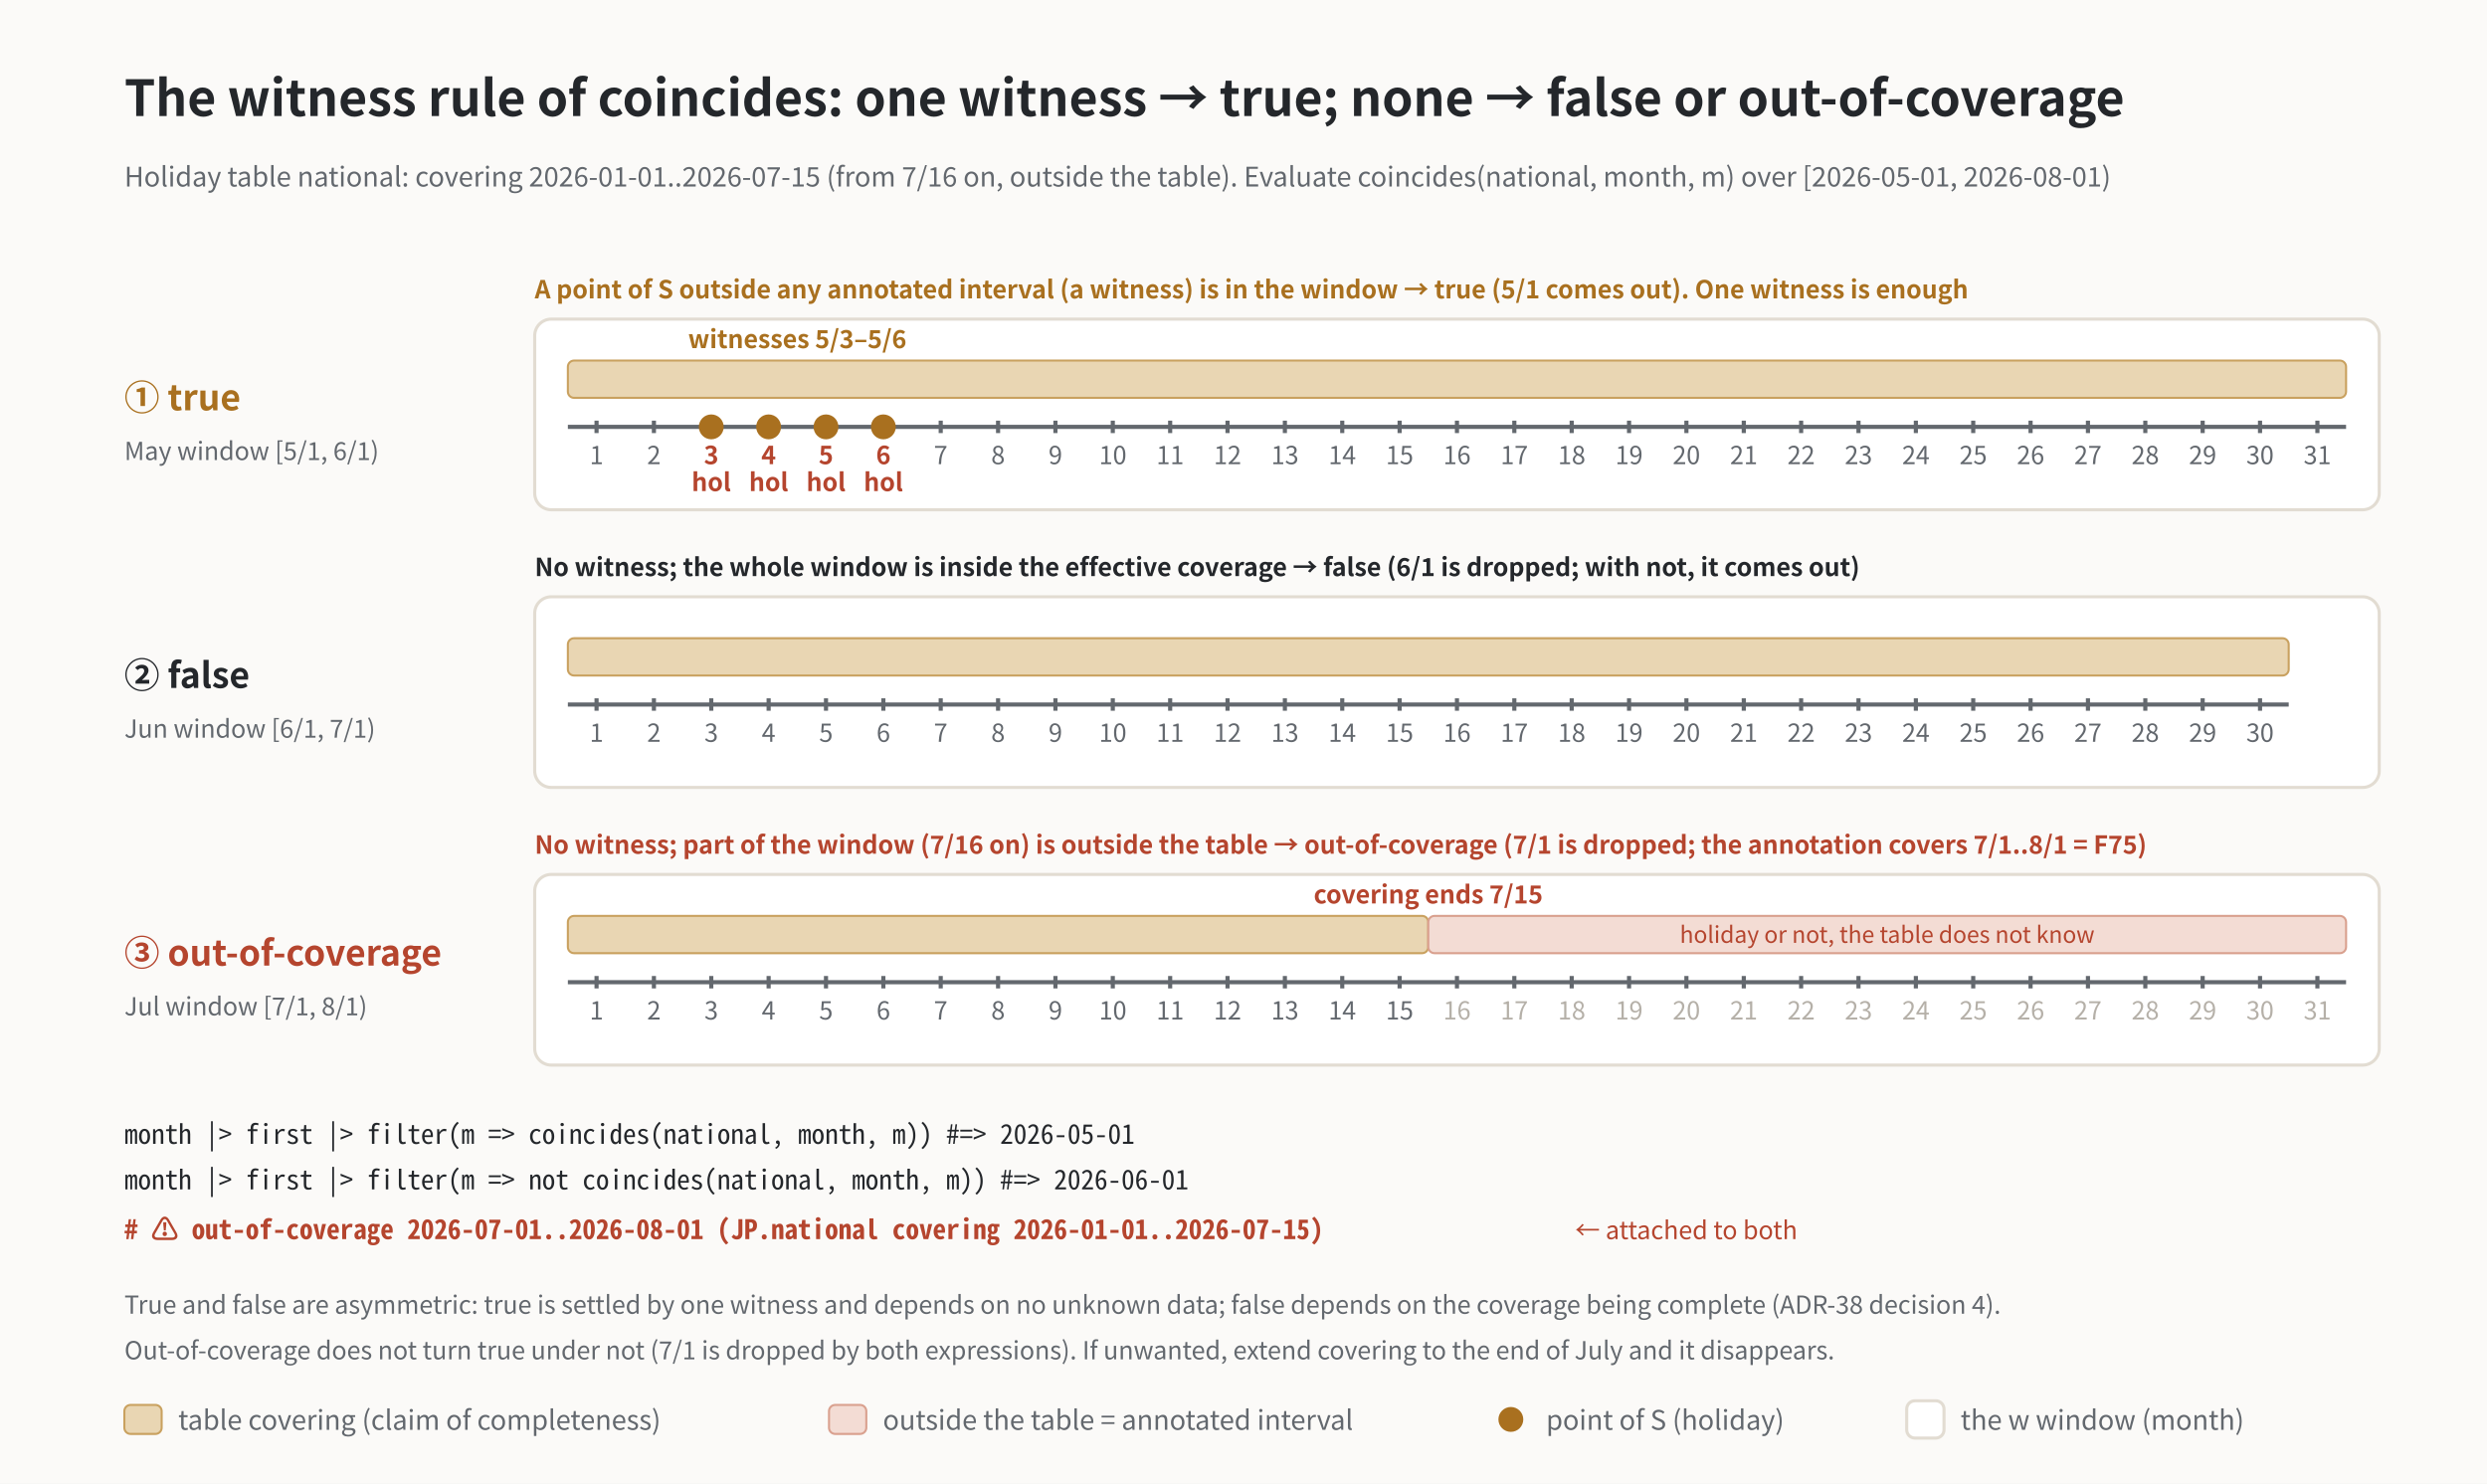
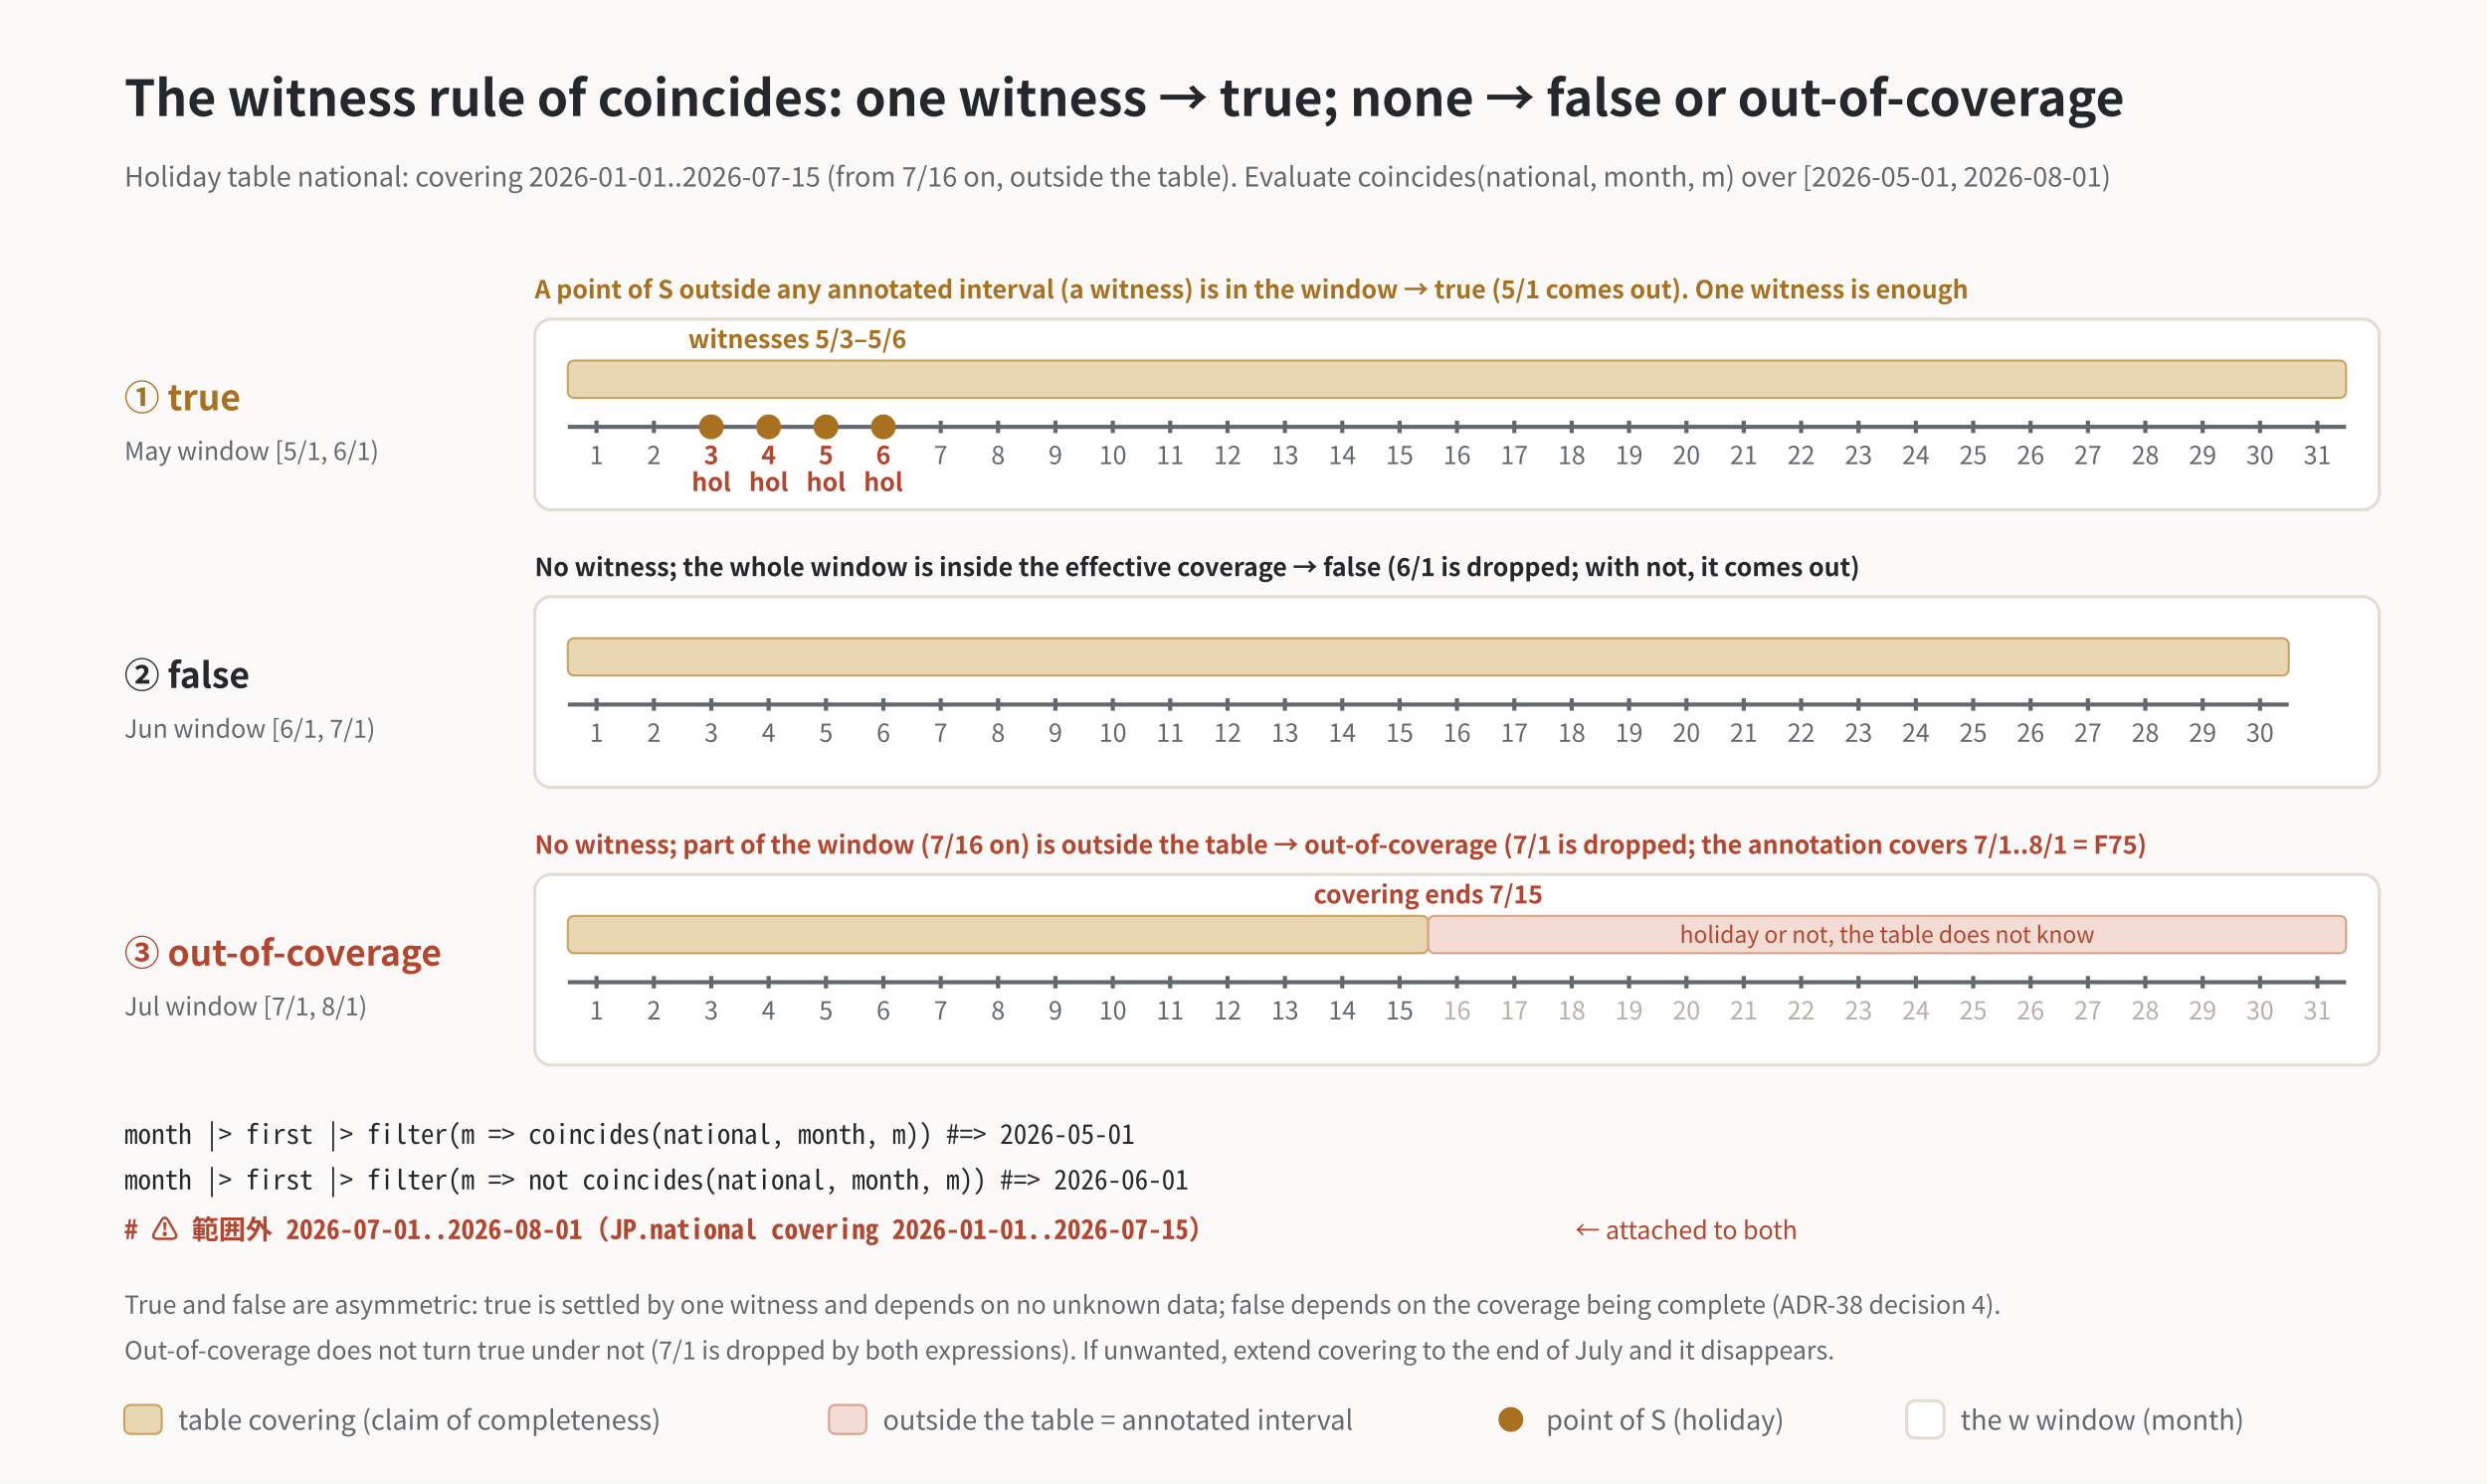
<svg xmlns="http://www.w3.org/2000/svg" viewBox="0 0 1200 716" role="img" aria-labelledby="fig-witness-rule-en">
  <style>
    text { font-family: Ubuntu, 'Noto Sans CJK JP', 'Noto Sans JP', 'Hiragino Sans', 'Yu Gothic UI', Meiryo, sans-serif; }
    .mono { font-family: 'Ubuntu Mono', 'Noto Sans Mono CJK JP', Consolas, monospace; }
    .ink { fill: #24272B; } .sub { fill: #63686E; } .gold { fill: #A9701F; } .red { fill: #B5452E; } .pale { fill: #B5B0A8; }
    .wt { fill: #FFFFFF; } .wtd { fill: #FBFAF8; }
    .panel { fill: #F6F3EE; stroke: #E2DCD2; stroke-width: 1.5; } .card { fill: #FFFFFF; stroke: #E2DCD2; stroke-width: 1.5; }
    .axis { stroke: #63686E; stroke-width: 2; } .guide { stroke: #E2DCD2; stroke-dasharray: 4 4; }
    .band { fill: #E9D6B3; stroke: #C9A15F; } .warn { fill: #F3DCD4; stroke: #D9A08E; } .win { fill: none; stroke: #24272B; stroke-width: 2; stroke-dasharray: 6 4; }
    .wk { fill: #FFFFFF; stroke: #E2DCD2; } .sun { fill: #EDEBE6; stroke: #E2DCD2; } .hol { fill: #F3DCD4; stroke: #D9A08E; }
    .a { fill: #A9701F; stroke: #A9701F; } .b { fill: #F3E3C8; stroke: #D9B46E; }
    .dot { fill: #A9701F; } .hollow { fill: #FBFAF8; stroke: #C9A15F; stroke-width: 2; } .reddot { fill: #B5452E; }
    .arrow { fill: none; stroke: #A9701F; stroke-width: 3; } .arrowhead { fill: #A9701F; }
    @media (prefers-color-scheme: dark) {
+       .bg { fill: #1B1E22; }
      .ink { fill: #E8E6E3; } .sub { fill: #9BA1A8; } .gold { fill: #D9A44B; } .red { fill: #E58A74; } .pale { fill: #5A5E64; }
      .panel { fill: #23262B; stroke: #3A3F46; } .card { fill: #2A2E34; stroke: #3A3F46; }
      .axis { stroke: #9BA1A8; } .guide { stroke: #3A3F46; } .win { stroke: #E8E6E3; }
      .band { fill: #5A4A2A; stroke: #8A6A2F; } .warn { fill: #5A2E27; stroke: #8A4A3F; }
      .wk { fill: #2A2E34; stroke: #3A3F46; } .sun { fill: #33363B; stroke: #3A3F46; } .hol { fill: #4A2A25; stroke: #8A4A3F; }
      .b { fill: #4A3A20; stroke: #8A6A2F; } .hollow { fill: #23262B; } .dot { fill: #D9A44B; } .arrow { stroke: #D9A44B; } .arrowhead { fill: #D9A44B; }
    }
  </style>
  <rect width="1200" height="716" fill="#FBFAF8" class="bg" />
  <text x="60" y="56" font-size="24" class="ink" font-weight="700">The witness rule of coincides: one witness → true; none → false or out-of-coverage</text>
  <text x="60" y="90" font-size="13" class="sub">Holiday table national: covering 2026-01-01..2026-07-15 (from 7/16 on, outside the table). Evaluate coincides(national, month, m) over [2026-05-01, 2026-08-01)</text>
  <text x="258" y="144" font-size="12" class="gold" font-weight="700">A point of S outside any annotated interval (a witness) is in the window → true (5/1 comes out). One witness is enough</text>
  <rect x="258" y="154" width="890" height="92" rx="8" class="card" />
  <text x="60" y="198" font-size="17" class="gold" font-weight="700">① true</text>
  <text x="60" y="222" font-size="12" class="sub">May window [5/1, 6/1)</text>
  <rect x="274" y="174" width="858" height="18" rx="3" class="band" />
  <line x1="274" y1="206" x2="1132" y2="206" class="axis" />
  <line x1="287.839" y1="203" x2="287.839" y2="209" class="axis" />
  <text x="287.839" y="224" font-size="12" class="sub" text-anchor="middle">1</text>
  <line x1="315.516" y1="203" x2="315.516" y2="209" class="axis" />
  <text x="315.516" y="224" font-size="12" class="sub" text-anchor="middle">2</text>
  <circle cx="343.194" cy="206" r="6" class="dot" />
  <text x="343.194" y="224" font-size="12" class="red" text-anchor="middle" font-weight="700">3</text>
  <text x="343.194" y="237" font-size="12" class="red" text-anchor="middle" font-weight="700">hol</text>
  <circle cx="370.871" cy="206" r="6" class="dot" />
  <text x="370.871" y="224" font-size="12" class="red" text-anchor="middle" font-weight="700">4</text>
  <text x="370.871" y="237" font-size="12" class="red" text-anchor="middle" font-weight="700">hol</text>
  <circle cx="398.548" cy="206" r="6" class="dot" />
  <text x="398.548" y="224" font-size="12" class="red" text-anchor="middle" font-weight="700">5</text>
  <text x="398.548" y="237" font-size="12" class="red" text-anchor="middle" font-weight="700">hol</text>
  <circle cx="426.226" cy="206" r="6" class="dot" />
  <text x="426.226" y="224" font-size="12" class="red" text-anchor="middle" font-weight="700">6</text>
  <text x="426.226" y="237" font-size="12" class="red" text-anchor="middle" font-weight="700">hol</text>
  <line x1="453.903" y1="203" x2="453.903" y2="209" class="axis" />
  <text x="453.903" y="224" font-size="12" class="sub" text-anchor="middle">7</text>
  <line x1="481.581" y1="203" x2="481.581" y2="209" class="axis" />
  <text x="481.581" y="224" font-size="12" class="sub" text-anchor="middle">8</text>
  <line x1="509.258" y1="203" x2="509.258" y2="209" class="axis" />
  <text x="509.258" y="224" font-size="12" class="sub" text-anchor="middle">9</text>
  <line x1="536.935" y1="203" x2="536.935" y2="209" class="axis" />
  <text x="536.935" y="224" font-size="12" class="sub" text-anchor="middle">10</text>
  <line x1="564.613" y1="203" x2="564.613" y2="209" class="axis" />
  <text x="564.613" y="224" font-size="12" class="sub" text-anchor="middle">11</text>
  <line x1="592.29" y1="203" x2="592.29" y2="209" class="axis" />
  <text x="592.29" y="224" font-size="12" class="sub" text-anchor="middle">12</text>
  <line x1="619.968" y1="203" x2="619.968" y2="209" class="axis" />
  <text x="619.968" y="224" font-size="12" class="sub" text-anchor="middle">13</text>
  <line x1="647.645" y1="203" x2="647.645" y2="209" class="axis" />
  <text x="647.645" y="224" font-size="12" class="sub" text-anchor="middle">14</text>
  <line x1="675.323" y1="203" x2="675.323" y2="209" class="axis" />
  <text x="675.323" y="224" font-size="12" class="sub" text-anchor="middle">15</text>
  <line x1="703" y1="203" x2="703" y2="209" class="axis" />
  <text x="703" y="224" font-size="12" class="sub" text-anchor="middle">16</text>
  <line x1="730.677" y1="203" x2="730.677" y2="209" class="axis" />
  <text x="730.677" y="224" font-size="12" class="sub" text-anchor="middle">17</text>
  <line x1="758.355" y1="203" x2="758.355" y2="209" class="axis" />
  <text x="758.355" y="224" font-size="12" class="sub" text-anchor="middle">18</text>
  <line x1="786.032" y1="203" x2="786.032" y2="209" class="axis" />
  <text x="786.032" y="224" font-size="12" class="sub" text-anchor="middle">19</text>
  <line x1="813.71" y1="203" x2="813.71" y2="209" class="axis" />
  <text x="813.71" y="224" font-size="12" class="sub" text-anchor="middle">20</text>
  <line x1="841.387" y1="203" x2="841.387" y2="209" class="axis" />
  <text x="841.387" y="224" font-size="12" class="sub" text-anchor="middle">21</text>
  <line x1="869.065" y1="203" x2="869.065" y2="209" class="axis" />
  <text x="869.065" y="224" font-size="12" class="sub" text-anchor="middle">22</text>
  <line x1="896.742" y1="203" x2="896.742" y2="209" class="axis" />
  <text x="896.742" y="224" font-size="12" class="sub" text-anchor="middle">23</text>
  <line x1="924.419" y1="203" x2="924.419" y2="209" class="axis" />
  <text x="924.419" y="224" font-size="12" class="sub" text-anchor="middle">24</text>
  <line x1="952.097" y1="203" x2="952.097" y2="209" class="axis" />
  <text x="952.097" y="224" font-size="12" class="sub" text-anchor="middle">25</text>
  <line x1="979.774" y1="203" x2="979.774" y2="209" class="axis" />
  <text x="979.774" y="224" font-size="12" class="sub" text-anchor="middle">26</text>
  <line x1="1007.452" y1="203" x2="1007.452" y2="209" class="axis" />
  <text x="1007.452" y="224" font-size="12" class="sub" text-anchor="middle">27</text>
  <line x1="1035.129" y1="203" x2="1035.129" y2="209" class="axis" />
  <text x="1035.129" y="224" font-size="12" class="sub" text-anchor="middle">28</text>
  <line x1="1062.806" y1="203" x2="1062.806" y2="209" class="axis" />
  <text x="1062.806" y="224" font-size="12" class="sub" text-anchor="middle">29</text>
  <line x1="1090.484" y1="203" x2="1090.484" y2="209" class="axis" />
  <text x="1090.484" y="224" font-size="12" class="sub" text-anchor="middle">30</text>
  <line x1="1118.161" y1="203" x2="1118.161" y2="209" class="axis" />
  <text x="1118.161" y="224" font-size="12" class="sub" text-anchor="middle">31</text>
  <text x="384.71" y="168" font-size="12" class="gold" text-anchor="middle" font-weight="700">witnesses 5/3–5/6</text>
  <text x="258" y="278" font-size="12" class="ink" font-weight="700">No witness; the whole window is inside the effective coverage → false (6/1 is dropped; with not, it comes out)</text>
  <rect x="258" y="288" width="890" height="92" rx="8" class="card" />
  <text x="60" y="332" font-size="17" class="ink" font-weight="700">② false</text>
  <text x="60" y="356" font-size="12" class="sub">Jun window [6/1, 7/1)</text>
  <rect x="274" y="308" width="830.323" height="18" rx="3" class="band" />
  <line x1="274" y1="340" x2="1104.323" y2="340" class="axis" />
  <line x1="287.839" y1="337" x2="287.839" y2="343" class="axis" />
  <text x="287.839" y="358" font-size="12" class="sub" text-anchor="middle">1</text>
  <line x1="315.516" y1="337" x2="315.516" y2="343" class="axis" />
  <text x="315.516" y="358" font-size="12" class="sub" text-anchor="middle">2</text>
  <line x1="343.194" y1="337" x2="343.194" y2="343" class="axis" />
  <text x="343.194" y="358" font-size="12" class="sub" text-anchor="middle">3</text>
  <line x1="370.871" y1="337" x2="370.871" y2="343" class="axis" />
  <text x="370.871" y="358" font-size="12" class="sub" text-anchor="middle">4</text>
  <line x1="398.548" y1="337" x2="398.548" y2="343" class="axis" />
  <text x="398.548" y="358" font-size="12" class="sub" text-anchor="middle">5</text>
  <line x1="426.226" y1="337" x2="426.226" y2="343" class="axis" />
  <text x="426.226" y="358" font-size="12" class="sub" text-anchor="middle">6</text>
  <line x1="453.903" y1="337" x2="453.903" y2="343" class="axis" />
  <text x="453.903" y="358" font-size="12" class="sub" text-anchor="middle">7</text>
  <line x1="481.581" y1="337" x2="481.581" y2="343" class="axis" />
  <text x="481.581" y="358" font-size="12" class="sub" text-anchor="middle">8</text>
  <line x1="509.258" y1="337" x2="509.258" y2="343" class="axis" />
  <text x="509.258" y="358" font-size="12" class="sub" text-anchor="middle">9</text>
  <line x1="536.935" y1="337" x2="536.935" y2="343" class="axis" />
  <text x="536.935" y="358" font-size="12" class="sub" text-anchor="middle">10</text>
  <line x1="564.613" y1="337" x2="564.613" y2="343" class="axis" />
  <text x="564.613" y="358" font-size="12" class="sub" text-anchor="middle">11</text>
  <line x1="592.29" y1="337" x2="592.29" y2="343" class="axis" />
  <text x="592.29" y="358" font-size="12" class="sub" text-anchor="middle">12</text>
  <line x1="619.968" y1="337" x2="619.968" y2="343" class="axis" />
  <text x="619.968" y="358" font-size="12" class="sub" text-anchor="middle">13</text>
  <line x1="647.645" y1="337" x2="647.645" y2="343" class="axis" />
  <text x="647.645" y="358" font-size="12" class="sub" text-anchor="middle">14</text>
  <line x1="675.323" y1="337" x2="675.323" y2="343" class="axis" />
  <text x="675.323" y="358" font-size="12" class="sub" text-anchor="middle">15</text>
  <line x1="703" y1="337" x2="703" y2="343" class="axis" />
  <text x="703" y="358" font-size="12" class="sub" text-anchor="middle">16</text>
  <line x1="730.677" y1="337" x2="730.677" y2="343" class="axis" />
  <text x="730.677" y="358" font-size="12" class="sub" text-anchor="middle">17</text>
  <line x1="758.355" y1="337" x2="758.355" y2="343" class="axis" />
  <text x="758.355" y="358" font-size="12" class="sub" text-anchor="middle">18</text>
  <line x1="786.032" y1="337" x2="786.032" y2="343" class="axis" />
  <text x="786.032" y="358" font-size="12" class="sub" text-anchor="middle">19</text>
  <line x1="813.71" y1="337" x2="813.71" y2="343" class="axis" />
  <text x="813.71" y="358" font-size="12" class="sub" text-anchor="middle">20</text>
  <line x1="841.387" y1="337" x2="841.387" y2="343" class="axis" />
  <text x="841.387" y="358" font-size="12" class="sub" text-anchor="middle">21</text>
  <line x1="869.065" y1="337" x2="869.065" y2="343" class="axis" />
  <text x="869.065" y="358" font-size="12" class="sub" text-anchor="middle">22</text>
  <line x1="896.742" y1="337" x2="896.742" y2="343" class="axis" />
  <text x="896.742" y="358" font-size="12" class="sub" text-anchor="middle">23</text>
  <line x1="924.419" y1="337" x2="924.419" y2="343" class="axis" />
  <text x="924.419" y="358" font-size="12" class="sub" text-anchor="middle">24</text>
  <line x1="952.097" y1="337" x2="952.097" y2="343" class="axis" />
  <text x="952.097" y="358" font-size="12" class="sub" text-anchor="middle">25</text>
  <line x1="979.774" y1="337" x2="979.774" y2="343" class="axis" />
  <text x="979.774" y="358" font-size="12" class="sub" text-anchor="middle">26</text>
  <line x1="1007.452" y1="337" x2="1007.452" y2="343" class="axis" />
  <text x="1007.452" y="358" font-size="12" class="sub" text-anchor="middle">27</text>
  <line x1="1035.129" y1="337" x2="1035.129" y2="343" class="axis" />
  <text x="1035.129" y="358" font-size="12" class="sub" text-anchor="middle">28</text>
  <line x1="1062.806" y1="337" x2="1062.806" y2="343" class="axis" />
  <text x="1062.806" y="358" font-size="12" class="sub" text-anchor="middle">29</text>
  <line x1="1090.484" y1="337" x2="1090.484" y2="343" class="axis" />
  <text x="1090.484" y="358" font-size="12" class="sub" text-anchor="middle">30</text>
  <text x="258" y="412" font-size="12" class="red" font-weight="700">No witness; part of the window (7/16 on) is outside the table → out-of-coverage (7/1 is dropped; the annotation covers 7/1..8/1 = F75)</text>
  <rect x="258" y="422" width="890" height="92" rx="8" class="card" />
  <text x="60" y="466" font-size="17" class="red" font-weight="700">③ out-of-coverage</text>
  <text x="60" y="490" font-size="12" class="sub">Jul window [7/1, 8/1)</text>
  <rect x="274" y="442" width="415.161" height="18" rx="3" class="band" />
  <rect x="689.161" y="442" width="442.839" height="18" rx="3" class="warn" />
  <text x="689.161" y="436" font-size="12" class="red" text-anchor="middle" font-weight="700">covering ends 7/15</text>
  <text x="910.581" y="455" font-size="11" class="red" text-anchor="middle">holiday or not, the table does not know</text>
  <line x1="274" y1="474" x2="1132" y2="474" class="axis" />
  <line x1="287.839" y1="471" x2="287.839" y2="477" class="axis" />
  <text x="287.839" y="492" font-size="12" class="sub" text-anchor="middle">1</text>
  <line x1="315.516" y1="471" x2="315.516" y2="477" class="axis" />
  <text x="315.516" y="492" font-size="12" class="sub" text-anchor="middle">2</text>
  <line x1="343.194" y1="471" x2="343.194" y2="477" class="axis" />
  <text x="343.194" y="492" font-size="12" class="sub" text-anchor="middle">3</text>
  <line x1="370.871" y1="471" x2="370.871" y2="477" class="axis" />
  <text x="370.871" y="492" font-size="12" class="sub" text-anchor="middle">4</text>
  <line x1="398.548" y1="471" x2="398.548" y2="477" class="axis" />
  <text x="398.548" y="492" font-size="12" class="sub" text-anchor="middle">5</text>
  <line x1="426.226" y1="471" x2="426.226" y2="477" class="axis" />
  <text x="426.226" y="492" font-size="12" class="sub" text-anchor="middle">6</text>
  <line x1="453.903" y1="471" x2="453.903" y2="477" class="axis" />
  <text x="453.903" y="492" font-size="12" class="sub" text-anchor="middle">7</text>
  <line x1="481.581" y1="471" x2="481.581" y2="477" class="axis" />
  <text x="481.581" y="492" font-size="12" class="sub" text-anchor="middle">8</text>
  <line x1="509.258" y1="471" x2="509.258" y2="477" class="axis" />
  <text x="509.258" y="492" font-size="12" class="sub" text-anchor="middle">9</text>
  <line x1="536.935" y1="471" x2="536.935" y2="477" class="axis" />
  <text x="536.935" y="492" font-size="12" class="sub" text-anchor="middle">10</text>
  <line x1="564.613" y1="471" x2="564.613" y2="477" class="axis" />
  <text x="564.613" y="492" font-size="12" class="sub" text-anchor="middle">11</text>
  <line x1="592.29" y1="471" x2="592.29" y2="477" class="axis" />
  <text x="592.29" y="492" font-size="12" class="sub" text-anchor="middle">12</text>
  <line x1="619.968" y1="471" x2="619.968" y2="477" class="axis" />
  <text x="619.968" y="492" font-size="12" class="sub" text-anchor="middle">13</text>
  <line x1="647.645" y1="471" x2="647.645" y2="477" class="axis" />
  <text x="647.645" y="492" font-size="12" class="sub" text-anchor="middle">14</text>
  <line x1="675.323" y1="471" x2="675.323" y2="477" class="axis" />
  <text x="675.323" y="492" font-size="12" class="sub" text-anchor="middle">15</text>
  <line x1="703" y1="471" x2="703" y2="477" class="axis" />
  <text x="703" y="492" font-size="12" class="pale" text-anchor="middle">16</text>
  <line x1="730.677" y1="471" x2="730.677" y2="477" class="axis" />
  <text x="730.677" y="492" font-size="12" class="pale" text-anchor="middle">17</text>
  <line x1="758.355" y1="471" x2="758.355" y2="477" class="axis" />
  <text x="758.355" y="492" font-size="12" class="pale" text-anchor="middle">18</text>
  <line x1="786.032" y1="471" x2="786.032" y2="477" class="axis" />
  <text x="786.032" y="492" font-size="12" class="pale" text-anchor="middle">19</text>
  <line x1="813.71" y1="471" x2="813.71" y2="477" class="axis" />
  <text x="813.71" y="492" font-size="12" class="pale" text-anchor="middle">20</text>
  <line x1="841.387" y1="471" x2="841.387" y2="477" class="axis" />
  <text x="841.387" y="492" font-size="12" class="pale" text-anchor="middle">21</text>
  <line x1="869.065" y1="471" x2="869.065" y2="477" class="axis" />
  <text x="869.065" y="492" font-size="12" class="pale" text-anchor="middle">22</text>
  <line x1="896.742" y1="471" x2="896.742" y2="477" class="axis" />
  <text x="896.742" y="492" font-size="12" class="pale" text-anchor="middle">23</text>
  <line x1="924.419" y1="471" x2="924.419" y2="477" class="axis" />
  <text x="924.419" y="492" font-size="12" class="pale" text-anchor="middle">24</text>
  <line x1="952.097" y1="471" x2="952.097" y2="477" class="axis" />
  <text x="952.097" y="492" font-size="12" class="pale" text-anchor="middle">25</text>
  <line x1="979.774" y1="471" x2="979.774" y2="477" class="axis" />
  <text x="979.774" y="492" font-size="12" class="pale" text-anchor="middle">26</text>
  <line x1="1007.452" y1="471" x2="1007.452" y2="477" class="axis" />
  <text x="1007.452" y="492" font-size="12" class="pale" text-anchor="middle">27</text>
  <line x1="1035.129" y1="471" x2="1035.129" y2="477" class="axis" />
  <text x="1035.129" y="492" font-size="12" class="pale" text-anchor="middle">28</text>
  <line x1="1062.806" y1="471" x2="1062.806" y2="477" class="axis" />
  <text x="1062.806" y="492" font-size="12" class="pale" text-anchor="middle">29</text>
  <line x1="1090.484" y1="471" x2="1090.484" y2="477" class="axis" />
  <text x="1090.484" y="492" font-size="12" class="pale" text-anchor="middle">30</text>
  <line x1="1118.161" y1="471" x2="1118.161" y2="477" class="axis" />
  <text x="1118.161" y="492" font-size="12" class="pale" text-anchor="middle">31</text>
  <text x="60" y="552" font-size="13" class="mono ink">month |&gt; first |&gt; filter(m =&gt; coincides(national, month, m))   #=&gt; 2026-05-01</text>
  <text x="60" y="574" font-size="13" class="mono ink">month |&gt; first |&gt; filter(m =&gt; not coincides(national, month, m))   #=&gt; 2026-06-01</text>
-   <text x="60" y="598" font-size="13" class="mono red" font-weight="700"># ⚠ out-of-coverage 2026-07-01..2026-08-01 (JP.national covering 2026-01-01..2026-07-15)</text>
+   <text x="60" y="598" font-size="13" class="mono red" font-weight="700"># ⚠ 範囲外 2026-07-01..2026-08-01（JP.national covering 2026-01-01..2026-07-15）</text>
  <text x="760" y="598" font-size="12" class="red">← attached to both</text>
  <text x="60" y="634" font-size="12" class="sub">True and false are asymmetric: true is settled by one witness and depends on no unknown data; false depends on the coverage being complete (ADR-38 decision 4).</text>
  <text x="60" y="656" font-size="12" class="sub">Out-of-coverage does not turn true under not (7/1 is dropped by both expressions). If unwanted, extend covering to the end of July and it disappears.</text>
  <rect x="60" y="678" width="18" height="14" rx="3" class="band" />
  <text x="86" y="690" font-size="13" class="sub">table covering (claim of completeness)</text>
  <rect x="400" y="678" width="18" height="14" rx="3" class="warn" />
  <text x="426" y="690" font-size="13" class="sub">outside the table = annotated interval</text>
  <circle cx="729" cy="685" r="6" class="dot" />
  <text x="746" y="690" font-size="13" class="sub">point of S (holiday)</text>
  <rect x="920" y="676" width="18" height="18" rx="4" class="card" />
  <text x="946" y="690" font-size="13" class="sub">the w window (month)</text>
</svg>
